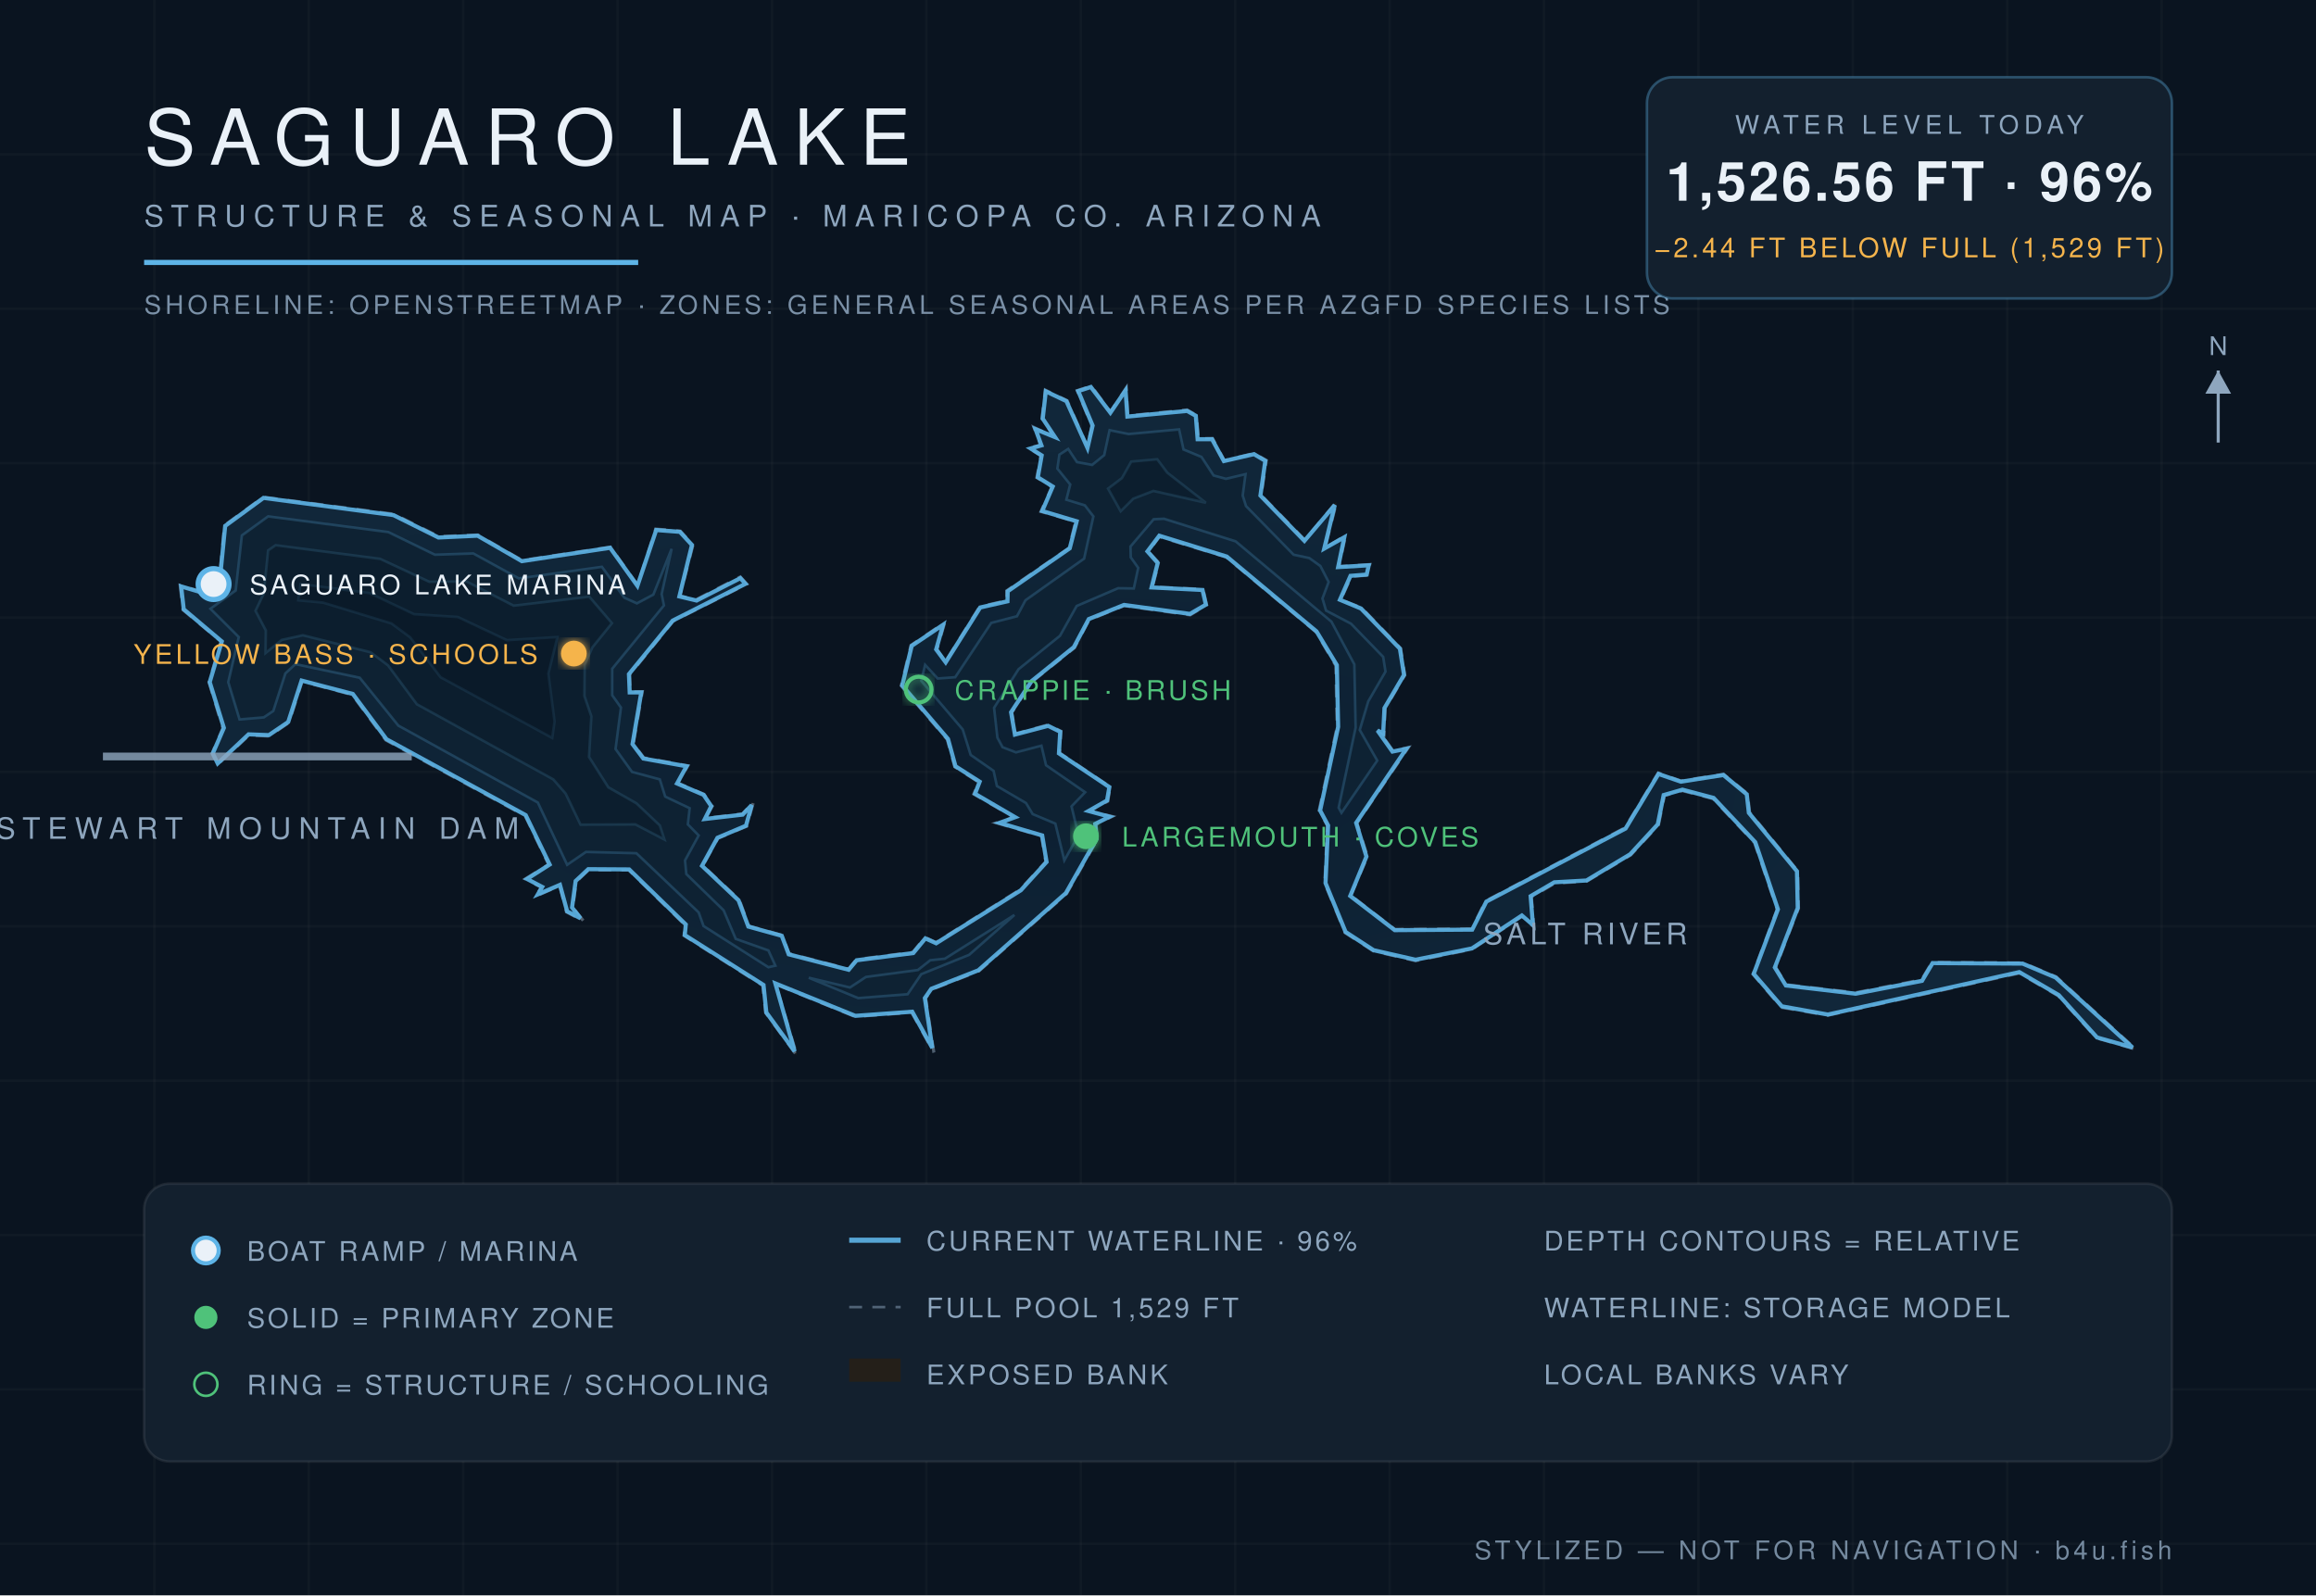
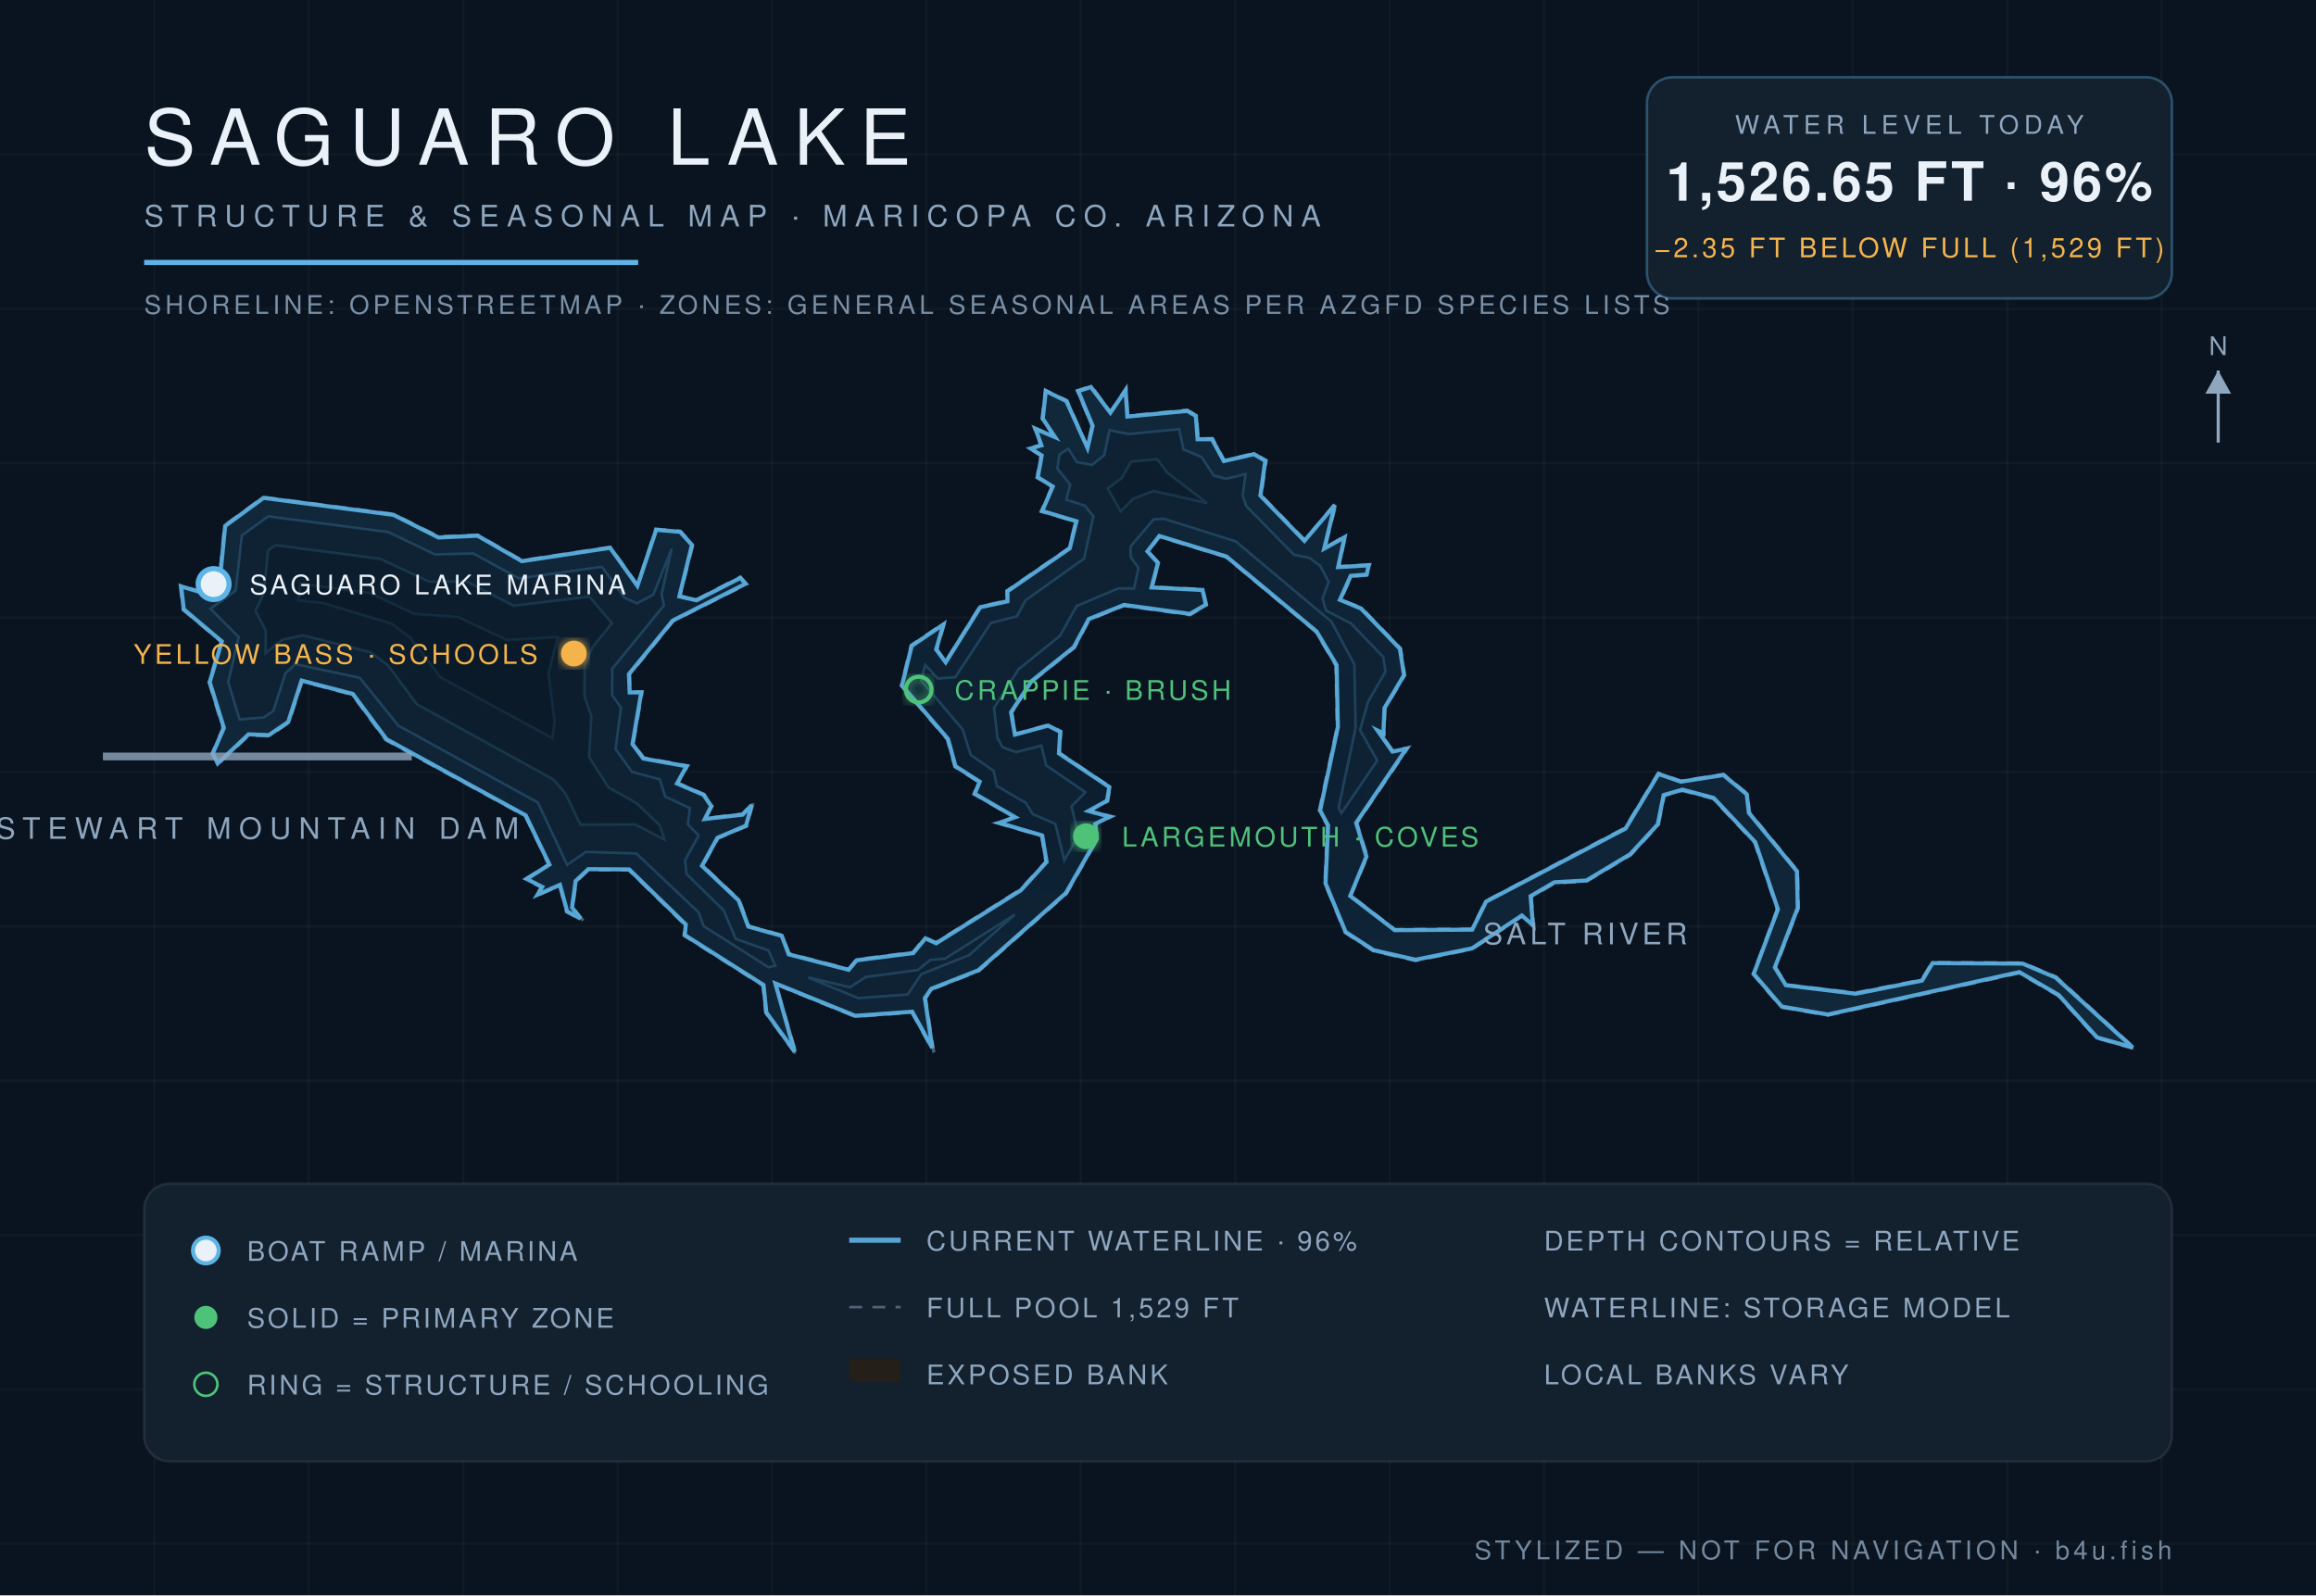
<svg xmlns="http://www.w3.org/2000/svg" viewBox="0 0 900 620" font-family="Helvetica,Arial,sans-serif">
  <defs>
    <radialGradient id="wg" cx="45%" cy="60%" r="80%">
      <stop offset="0%" stop-color="#0c1f31" />
      <stop offset="55%" stop-color="#102639" />
      <stop offset="100%" stop-color="#13293c" />
    </radialGradient>
    <filter id="glow">
      <feGaussianBlur stdDeviation="2.2" result="b" />
      <feMerge>
        <feMergeNode in="b" />
        <feMergeNode in="SourceGraphic" />
      </feMerge>
    </filter>
  </defs>
  <rect width="900" height="620" fill="#0a1420" />
  <g stroke="#ffffff" stroke-opacity="0.025">
    <line x1="60" y1="0" x2="60" y2="620" />
    <line x1="120" y1="0" x2="120" y2="620" />
    <line x1="180" y1="0" x2="180" y2="620" />
    <line x1="240" y1="0" x2="240" y2="620" />
    <line x1="300" y1="0" x2="300" y2="620" />
    <line x1="360" y1="0" x2="360" y2="620" />
    <line x1="420" y1="0" x2="420" y2="620" />
    <line x1="480" y1="0" x2="480" y2="620" />
    <line x1="540" y1="0" x2="540" y2="620" />
    <line x1="600" y1="0" x2="600" y2="620" />
    <line x1="660" y1="0" x2="660" y2="620" />
    <line x1="720" y1="0" x2="720" y2="620" />
    <line x1="780" y1="0" x2="780" y2="620" />
    <line x1="840" y1="0" x2="840" y2="620" />
    <line x1="0" y1="60" x2="900" y2="60" />
    <line x1="0" y1="120" x2="900" y2="120" />
    <line x1="0" y1="180" x2="900" y2="180" />
    <line x1="0" y1="240" x2="900" y2="240" />
    <line x1="0" y1="300" x2="900" y2="300" />
    <line x1="0" y1="360" x2="900" y2="360" />
    <line x1="0" y1="420" x2="900" y2="420" />
    <line x1="0" y1="480" x2="900" y2="480" />
    <line x1="0" y1="540" x2="900" y2="540" />
    <line x1="0" y1="600" x2="900" y2="600" />
  </g>
  <path d="M 524.9,348.0 L 531.4,332.9 L 527.3,319.9 L 547.3,290.5 L 541.3,291.8 L 535.6,283.8 L 537.8,285.6 L 538.3,275.3 L 545.9,262.4 L 544.3,252.0 L 529.1,236.2 L 521.0,233.1 L 525.1,224.0 L 531.3,223.6 L 532.3,219.4 L 520.3,220.2 L 522.9,208.1 L 514.9,213.0 L 519.4,195.0 L 507.1,209.9 L 490.1,192.5 L 492.1,178.9 L 487.3,176.2 L 475.8,179.0 L 471.2,170.4 L 465.7,170.5 L 465.0,161.4 L 461.3,159.3 L 438.2,161.6 L 437.7,150.7 L 431.5,160.1 L 424.1,150.0 L 418.6,151.8 L 424.3,165.5 L 422.6,173.8 L 414.7,155.7 L 406.2,151.6 L 404.9,162.7 L 409.7,169.8 L 401.8,166.1 L 404.4,173.0 L 399.7,174.1 L 404.5,177.1 L 402.9,185.6 L 408.8,189.2 L 404.5,198.8 L 418.0,202.7 L 415.4,213.0 L 391.2,229.6 L 391.3,233.4 L 380.7,235.8 L 367.4,257.2 L 364.1,252.4 L 367.1,242.0 L 354.0,250.8 L 350.2,266.5 L 368.1,287.4 L 371.0,298.0 L 380.4,304.0 L 378.4,308.6 L 394.2,317.7 L 387.2,319.8 L 404.7,324.9 L 406.4,334.9 L 396.5,345.7 L 363.7,366.3 L 359.5,364.3 L 354.7,370.1 L 332.8,372.9 L 329.8,376.6 L 306.6,370.6 L 304.0,363.5 L 291.0,359.9 L 287.3,349.7 L 273.1,336.4 L 279.0,325.8 L 290.2,321.1 L 292.8,311.7 L 288.5,316.3 L 274.1,318.0 L 276.8,313.3 L 273.6,308.7 L 263.4,304.3 L 267.3,297.6 L 250.2,294.5 L 246.1,289.1 L 249.6,268.8 L 244.9,268.9 L 244.7,262.2 L 261.6,241.4 L 290.2,227.0 L 287.7,224.2 L 270.6,233.0 L 264.2,231.6 L 269.3,211.8 L 264.4,206.4 L 254.8,205.6 L 247.8,227.4 L 237.2,212.6 L 202.9,217.8 L 185.7,207.9 L 170.5,208.5 L 153.0,199.8 L 102.3,193.2 L 87.2,204.2 L 85.1,226.5 L 78.8,230.1 L 70.0,227.5 L 71.1,237.0 L 85.9,249.3 L 81.2,265.1 L 86.6,283.0 L 82.4,292.8 L 84.5,297.2 L 96.8,285.7 L 104.6,286.1 L 112.3,280.8 L 117.4,264.8 L 136.9,270.0 L 149.9,287.6 L 204.1,317.1 L 213.2,336.0 L 204.1,341.6 L 210.4,344.9 L 208.0,348.4 L 217.5,344.2 L 220.1,354.4 L 226.8,358.0 L 222.6,352.7 L 223.9,342.7 L 228.7,338.1 L 244.3,338.1 L 266.2,359.5 L 265.8,363.6 L 296.4,383.0 L 297.5,393.6 L 309.7,410.3 L 301.4,382.5 L 332.3,395.1 L 354.3,393.5 L 362.9,409.0 L 359.7,387.9 L 362.2,384.5 L 380.4,377.4 L 414.5,347.3 L 426.5,326.1 L 425.9,320.4 L 432.2,317.3 L 423.3,315.2 L 430.5,311.4 L 431.4,305.8 L 411.7,292.6 L 412.3,284.2 L 407.3,281.7 L 394.6,285.2 L 393.2,276.9 L 401.1,264.9 L 417.6,251.7 L 423.2,240.9 L 436.8,235.4 L 462.5,239.0 L 468.9,235.1 L 467.5,229.0 L 447.8,228.1 L 450.3,218.7 L 446.2,214.4 L 450.5,208.6 L 476.5,216.5 L 511.4,245.6 L 519.1,258.7 L 519.6,282.5 L 512.6,315.0 L 515.8,320.8 L 514.8,343.3 L 522.7,362.5 L 533.7,369.6 L 550.1,373.4 L 572.1,368.9 L 591.5,356.1 L 596.1,360.3 L 595.1,348.6 L 604.1,343.3 L 616.6,342.5 L 633.7,332.3 L 644.5,320.6 L 646.8,309.2 L 653.8,307.3 L 665.7,310.4 L 681.8,327.5 L 690.6,353.4 L 681.2,378.6 L 692.2,391.5 L 710.3,394.6 L 784.7,378.2 L 799.8,387.0 L 814.7,403.4 L 830.0,407.8 L 799.0,379.6 L 786.1,374.2 L 750.8,374.0 L 746.7,380.8 L 721.1,385.8 L 694.2,382.7 L 690.0,376.0 L 698.9,353.0 L 698.6,338.5 L 679.9,315.7 L 679.1,308.5 L 669.8,300.9 L 653.2,303.5 L 644.4,300.4 L 631.5,321.7 L 577.3,350.2 L 572.0,361.0 L 542.0,361.2 L 524.9,348.0 Z" fill="#241f19" fill-opacity="0.9" stroke="#8ea6be" stroke-opacity="0.5" stroke-width="1.2" stroke-dasharray="5 4" />
-   <path d="M 524.7,348.2 L 542.0,361.5 L 572.1,361.3 L 577.6,350.4 L 631.7,322.0 L 644.5,300.8 L 653.2,303.8 L 669.7,301.2 L 678.8,308.7 L 679.6,315.9 L 698.3,338.6 L 698.6,352.9 L 689.7,376.0 L 694.0,383.0 L 721.1,386.2 L 746.9,381.2 L 751.0,374.3 L 786.0,374.5 L 798.8,379.9 L 828.7,407.1 L 814.9,403.2 L 800.0,386.7 L 784.7,377.8 L 710.3,394.3 L 692.4,391.1 L 681.5,378.5 L 690.9,353.4 L 682.1,327.3 L 665.9,310.1 L 653.8,306.9 L 646.5,309.0 L 644.2,320.4 L 633.5,332.0 L 616.5,342.2 L 604.0,342.9 L 594.8,348.3 L 595.7,359.5 L 591.4,355.8 L 572.0,368.6 L 550.1,373.0 L 533.8,369.3 L 522.9,362.2 L 515.1,343.2 L 516.1,320.8 L 513.0,315.0 L 520.0,282.5 L 519.5,258.5 L 511.6,245.4 L 476.7,216.3 L 450.5,208.2 L 445.9,214.3 L 449.9,218.8 L 447.5,228.3 L 467.3,229.3 L 468.6,235.0 L 462.4,238.6 L 436.8,235.1 L 423.1,240.6 L 417.3,251.5 L 400.9,264.7 L 392.9,276.8 L 394.4,285.5 L 407.3,282.1 L 412.0,284.4 L 411.5,292.8 L 431.1,305.9 L 430.2,311.1 L 423.0,315.2 L 431.2,317.4 L 425.6,320.2 L 426.1,326.1 L 414.2,347.1 L 380.2,377.1 L 361.9,384.3 L 359.4,387.9 L 362.3,407.3 L 354.5,393.2 L 332.4,394.8 L 301.3,382.2 L 308.8,408.6 L 297.8,393.5 L 296.7,382.8 L 266.1,363.4 L 266.5,359.3 L 244.5,337.9 L 228.6,337.8 L 223.7,342.4 L 222.3,352.7 L 225.6,356.9 L 220.4,354.2 L 217.6,343.9 L 209.0,347.6 L 210.7,344.7 L 204.8,341.6 L 213.6,336.0 L 204.3,316.8 L 150.2,287.3 L 137.1,269.7 L 117.2,264.5 L 112.0,280.6 L 104.5,285.7 L 96.6,285.4 L 84.6,296.7 L 82.7,292.8 L 87.0,282.9 L 81.5,265.1 L 86.2,249.3 L 71.4,236.8 L 70.4,227.9 L 78.8,230.4 L 85.3,226.7 L 87.5,204.4 L 102.4,193.5 L 152.9,200.2 L 170.4,208.9 L 185.6,208.2 L 202.8,218.1 L 237.1,212.9 L 247.7,227.7 L 255.0,206.0 L 264.2,206.7 L 268.9,211.8 L 264.0,231.8 L 270.7,233.4 L 287.7,224.7 L 289.7,226.9 L 261.4,241.2 L 244.4,262.0 L 244.7,269.1 L 249.2,269.1 L 245.8,289.2 L 250.0,294.8 L 266.8,297.8 L 263.1,304.5 L 273.4,308.9 L 276.4,313.3 L 273.9,318.3 L 288.6,316.6 L 292.1,312.9 L 289.9,320.9 L 278.8,325.6 L 272.8,336.5 L 287.0,349.9 L 290.8,360.1 L 303.8,363.7 L 306.5,370.9 L 329.8,376.9 L 332.9,373.2 L 354.9,370.4 L 359.6,364.7 L 363.8,366.6 L 396.7,346.0 L 406.7,335.0 L 405.0,324.7 L 388.4,319.8 L 394.5,317.6 L 378.9,308.5 L 380.7,303.8 L 371.3,297.8 L 368.4,287.2 L 350.6,266.4 L 354.3,251.0 L 366.5,242.8 L 363.8,252.4 L 367.5,257.4 L 380.9,236.1 L 391.5,233.7 L 391.6,229.8 L 415.7,213.1 L 418.4,202.6 L 405.0,198.6 L 409.1,189.1 L 403.3,185.5 L 404.8,177.0 L 400.5,174.3 L 404.7,173.1 L 402.4,166.8 L 410.0,169.9 L 405.2,162.7 L 406.4,152.1 L 414.4,155.9 L 422.6,174.1 L 424.6,165.4 L 419.0,152.0 L 423.9,150.4 L 431.5,160.4 L 437.4,151.7 L 438.1,161.9 L 461.3,159.7 L 464.7,161.6 L 465.4,170.7 L 471.0,170.7 L 475.6,179.2 L 487.3,176.5 L 491.7,179.1 L 489.8,192.6 L 506.9,210.2 L 518.7,196.3 L 514.6,213.2 L 522.4,208.8 L 520.0,220.4 L 531.9,219.7 L 531.1,223.3 L 524.8,223.8 L 520.7,233.1 L 528.9,236.5 L 544.0,252.1 L 545.6,262.3 L 538.0,275.2 L 537.5,285.0 L 535.3,283.9 L 541.1,292.1 L 546.5,291.0 L 527.0,319.8 L 531.0,332.9 L 524.7,348.2 Z" fill="url(#wg)" stroke="#5eb4e7" stroke-opacity="0.9" stroke-width="1.6" />
-   <path d="M 81.8,236.6 L 91.6,229.5 L 94.0,208.1 L 104.2,200.7 L 150.9,206.8 L 169.0,215.6 L 183.9,215.1 L 201.6,224.8 L 233.9,220.3 L 242.6,232.3 L 247.5,234.5 L 253.9,231.1 L 261.0,213.3 L 257.1,230.9 L 258.0,235.3 L 237.9,259.9 L 237.9,270.2 L 241.3,275.0 L 239.2,291.1 L 245.6,300.0 L 256.4,302.9 L 258.5,309.6 L 268.0,314.1 L 267.3,320.4 L 271.5,324.7 L 266.2,334.4 L 266.7,339.7 L 281.2,353.8 L 285.9,364.9 L 298.6,369.4 L 301.3,375.3 L 298.6,375.9 L 273.4,359.9 L 271.5,354.6 L 247.3,331.6 L 227.7,331.1 L 220.4,336.1 L 209.0,311.9 L 154.8,282.0 L 139.8,263.4 L 114.8,258.1 L 110.9,261.7 L 106.2,276.3 L 102.5,278.8 L 93.1,279.6 L 88.7,265.1 L 92.8,247.6 L 81.8,236.6 Z" fill="#0e2233" stroke="#5eb4e7" stroke-opacity="0.22" stroke-width="1" />
-   <path d="M 314.3,380.0 L 330.3,383.8 L 336.5,379.7 L 356.7,377.0 L 361.5,373.2 L 367.2,372.6 L 394.2,355.6 L 376.6,371.1 L 358.0,378.6 L 352.7,386.4 L 333.5,387.9 L 314.3,380.0 Z" fill="#0e2233" stroke="#5eb4e7" stroke-opacity="0.22" stroke-width="1" />
-   <path d="M 413.6,334.4 L 410.1,320.1 L 401.3,316.4 L 398.7,312.1 L 387.4,305.5 L 386.1,299.6 L 377.2,293.4 L 374.1,283.5 L 358.0,264.6 L 359.5,258.4 L 364.4,263.7 L 371.2,263.2 L 385.2,242.1 L 395.2,239.5 L 398.5,233.3 L 421.3,217.1 L 424.9,200.7 L 421.6,196.4 L 414.4,194.2 L 415.9,188.3 L 410.9,182.1 L 411.7,176.7 L 415.1,174.5 L 418.5,179.6 L 424.4,180.7 L 429.1,176.9 L 431.2,167.2 L 438.6,168.7 L 458.2,166.9 L 459.9,174.7 L 466.9,177.6 L 471.6,184.8 L 476.4,186.1 L 484.0,184.3 L 482.9,192.6 L 484.2,196.7 L 502.7,215.6 L 508.8,216.9 L 513.1,220.0 L 516.3,226.2 L 513.9,232.6 L 515.3,237.3 L 525.0,242.4 L 537.5,255.3 L 538.4,261.0 L 531.7,272.6 L 528.4,283.7 L 535.2,295.6 L 521.3,315.9 L 520.2,313.9 L 526.8,282.8 L 526.3,258.2 L 517.4,241.6 L 480.2,210.4 L 452.3,201.6 L 448.3,201.8 L 439.3,212.4 L 439.4,216.6 L 442.3,220.7 L 440.6,228.7 L 434.5,228.6 L 418.4,235.5 L 411.9,247.1 L 395.8,260.1 L 386.3,275.1 L 387.6,286.7 L 389.6,290.4 L 394.8,292.4 L 404.7,289.8 L 406.5,297.4 L 421.7,307.9 L 416.4,313.4 L 419.1,324.6 L 413.6,334.4 Z" fill="#0e2233" stroke="#5eb4e7" stroke-opacity="0.22" stroke-width="1" />
-   <path d="M 103.2,253.8 L 103.3,245.0 L 99.3,237.4 L 102.5,230.7 L 104.2,213.9 L 107.1,211.9 L 147.7,217.2 L 166.8,226.1 L 181.3,226.0 L 199.6,235.4 L 229.0,231.9 L 237.8,242.2 L 230.2,251.6 L 227.2,258.3 L 227.1,270.5 L 229.8,278.4 L 228.9,294.2 L 236.4,306.0 L 247.3,312.2 L 256.4,320.8 L 258.2,326.3 L 246.9,320.4 L 225.6,320.5 L 219.8,308.4 L 215.0,302.9 L 162.0,273.7 L 150.8,258.6 L 144.0,253.5 L 117.7,246.9 L 109.5,248.7 L 103.2,253.8 Z" fill="#0c1e2e" stroke="#5eb4e7" stroke-opacity="0.15" stroke-width="1" />
-   <path d="M 435.5,198.7 L 430.6,189.9 L 436.0,185.8 L 439.6,179.4 L 449.7,178.5 L 453.6,183.7 L 468.6,195.4 L 448.2,190.8 L 440.4,193.8 L 435.5,198.7 Z" fill="#0c1e2e" stroke="#5eb4e7" stroke-opacity="0.15" stroke-width="1" />
-   <path d="M 115.9,233.3 L 116.8,227.0 L 143.6,230.5 L 160.9,238.7 L 177.9,239.8 L 197.0,248.8 L 216.6,247.6 L 213.1,261.8 L 215.5,280.4 L 214.6,286.8 L 171.2,263.2 L 159.4,247.7 L 152.1,242.3 L 125.5,234.2 L 115.9,233.3 Z" fill="#0a1a29" stroke="#5eb4e7" stroke-opacity="0.1" stroke-width="1" />
+   <path d="M 524.7,348.2 L 542.0,361.5 L 572.1,361.3 L 577.5,350.4 L 631.7,322.0 L 644.5,300.8 L 653.2,303.8 L 669.7,301.2 L 678.8,308.7 L 679.6,315.9 L 698.3,338.6 L 698.6,352.9 L 689.7,376.0 L 694.0,382.9 L 721.1,386.2 L 746.9,381.1 L 751.0,374.3 L 786.0,374.5 L 798.8,379.9 L 828.8,407.1 L 814.9,403.2 L 800.0,386.7 L 784.7,377.8 L 710.3,394.3 L 692.4,391.2 L 681.5,378.5 L 690.9,353.4 L 682.1,327.3 L 665.9,310.1 L 653.8,306.9 L 646.5,309.0 L 644.2,320.4 L 633.5,332.0 L 616.5,342.2 L 604.0,342.9 L 594.8,348.3 L 595.7,359.6 L 591.4,355.8 L 572.0,368.6 L 550.1,373.0 L 533.8,369.3 L 522.9,362.2 L 515.1,343.3 L 516.1,320.8 L 513.0,315.0 L 519.9,282.5 L 519.4,258.5 L 511.6,245.4 L 476.6,216.3 L 450.5,208.3 L 445.9,214.3 L 450.0,218.8 L 447.5,228.3 L 467.3,229.3 L 468.6,235.0 L 462.4,238.6 L 436.8,235.1 L 423.1,240.6 L 417.3,251.5 L 400.9,264.7 L 392.9,276.8 L 394.4,285.5 L 407.3,282.0 L 412.0,284.4 L 411.5,292.8 L 431.1,305.9 L 430.2,311.2 L 423.0,315.2 L 431.2,317.4 L 425.6,320.2 L 426.2,326.1 L 414.2,347.1 L 380.2,377.1 L 361.9,384.3 L 359.4,387.9 L 362.3,407.3 L 354.5,393.2 L 332.4,394.8 L 301.3,382.2 L 308.8,408.7 L 297.8,393.5 L 296.7,382.8 L 266.1,363.4 L 266.5,359.3 L 244.5,337.9 L 228.6,337.8 L 223.7,342.4 L 222.3,352.7 L 225.6,357.0 L 220.4,354.2 L 217.6,343.9 L 208.9,347.7 L 210.7,344.7 L 204.7,341.6 L 213.5,336.0 L 204.3,316.9 L 150.2,287.3 L 137.1,269.7 L 117.2,264.5 L 112.0,280.6 L 104.5,285.7 L 96.6,285.4 L 84.6,296.7 L 82.7,292.8 L 87.0,282.9 L 81.5,265.1 L 86.2,249.3 L 71.4,236.8 L 70.4,227.9 L 78.8,230.4 L 85.3,226.7 L 87.5,204.4 L 102.4,193.5 L 152.9,200.1 L 170.4,208.9 L 185.6,208.2 L 202.8,218.1 L 237.1,212.9 L 247.7,227.7 L 255.0,205.9 L 264.3,206.7 L 268.9,211.8 L 264.0,231.8 L 270.7,233.3 L 287.7,224.6 L 289.7,226.9 L 261.4,241.2 L 244.4,262.0 L 244.7,269.1 L 249.2,269.1 L 245.8,289.2 L 250.0,294.8 L 266.8,297.8 L 263.1,304.5 L 273.4,308.9 L 276.4,313.3 L 273.9,318.3 L 288.6,316.6 L 292.1,312.9 L 289.9,320.9 L 278.8,325.6 L 272.8,336.5 L 287.0,349.9 L 290.8,360.1 L 303.8,363.7 L 306.5,370.9 L 329.8,376.9 L 332.9,373.2 L 354.9,370.4 L 359.6,364.7 L 363.8,366.6 L 396.7,346.0 L 406.7,335.0 L 405.0,324.7 L 388.3,319.8 L 394.5,317.6 L 378.8,308.5 L 380.7,303.8 L 371.3,297.8 L 368.4,287.2 L 350.5,266.4 L 354.3,251.0 L 366.6,242.7 L 363.8,252.4 L 367.5,257.4 L 380.9,236.0 L 391.5,233.7 L 391.5,229.8 L 415.7,213.1 L 418.3,202.6 L 405.0,198.6 L 409.1,189.1 L 403.3,185.5 L 404.8,177.0 L 400.5,174.3 L 404.7,173.1 L 402.4,166.7 L 410.0,169.9 L 405.2,162.7 L 406.4,152.0 L 414.4,155.9 L 422.6,174.1 L 424.6,165.5 L 419.0,152.0 L 423.9,150.4 L 431.5,160.4 L 437.4,151.7 L 438.1,161.9 L 461.3,159.7 L 464.7,161.6 L 465.4,170.7 L 471.0,170.7 L 475.6,179.2 L 487.3,176.5 L 491.7,179.1 L 489.8,192.6 L 506.9,210.2 L 518.7,196.3 L 514.6,213.2 L 522.5,208.8 L 520.0,220.4 L 531.9,219.7 L 531.1,223.3 L 524.9,223.8 L 520.7,233.1 L 528.9,236.5 L 544.0,252.1 L 545.6,262.4 L 538.0,275.2 L 537.6,285.0 L 535.3,283.9 L 541.1,292.1 L 546.5,291.0 L 527.0,319.8 L 531.0,332.9 L 524.7,348.2 Z" fill="url(#wg)" stroke="#5eb4e7" stroke-opacity="0.9" stroke-width="1.6" />
+   <path d="M 81.8,236.6 L 91.6,229.5 L 94.0,208.1 L 104.2,200.7 L 150.9,206.8 L 169.0,215.5 L 183.9,215.1 L 201.6,224.8 L 233.9,220.3 L 242.6,232.3 L 247.5,234.5 L 253.9,231.1 L 261.0,213.3 L 257.1,230.9 L 258.0,235.3 L 237.9,259.9 L 237.9,270.2 L 241.3,275.0 L 239.2,291.1 L 245.6,300.0 L 256.4,302.9 L 258.5,309.6 L 268.1,314.1 L 267.3,320.4 L 271.5,324.7 L 266.2,334.4 L 266.8,339.7 L 281.2,353.8 L 285.9,364.9 L 298.6,369.4 L 301.3,375.3 L 298.6,375.9 L 273.4,359.9 L 271.5,354.6 L 247.3,331.7 L 227.7,331.1 L 220.4,336.1 L 209.0,311.9 L 154.8,282.0 L 139.8,263.4 L 114.8,258.1 L 110.9,261.7 L 106.2,276.3 L 102.5,278.8 L 93.1,279.6 L 88.7,265.1 L 92.8,247.6 L 81.8,236.6 Z" fill="#0e2233" stroke="#5eb4e7" stroke-opacity="0.22" stroke-width="1" />
+   <path d="M 314.1,379.9 L 330.3,383.7 L 336.5,379.7 L 356.7,377.0 L 361.5,373.1 L 367.2,372.6 L 394.3,355.5 L 376.6,371.2 L 358.0,378.6 L 352.7,386.5 L 333.5,387.9 L 314.1,379.9 Z" fill="#0e2233" stroke="#5eb4e7" stroke-opacity="0.22" stroke-width="1" />
+   <path d="M 413.6,334.4 L 410.1,320.2 L 401.3,316.4 L 398.7,312.1 L 387.4,305.5 L 386.1,299.6 L 377.2,293.4 L 374.1,283.5 L 358.0,264.6 L 359.5,258.4 L 364.4,263.7 L 371.2,263.2 L 385.1,242.1 L 395.2,239.5 L 398.5,233.3 L 421.3,217.1 L 424.9,200.7 L 421.6,196.5 L 414.4,194.2 L 415.9,188.3 L 410.9,182.1 L 411.7,176.7 L 415.1,174.4 L 418.5,179.6 L 424.4,180.7 L 429.1,176.9 L 431.2,167.2 L 438.6,168.7 L 458.2,166.8 L 459.9,174.7 L 466.9,177.6 L 471.6,184.8 L 476.4,186.1 L 484.0,184.3 L 482.9,192.6 L 484.3,196.7 L 502.8,215.6 L 508.8,216.8 L 513.1,220.0 L 516.3,226.2 L 513.9,232.6 L 515.3,237.3 L 525.0,242.3 L 537.5,255.3 L 538.4,261.0 L 531.7,272.6 L 528.5,283.7 L 535.2,295.6 L 521.3,316.0 L 520.2,313.9 L 526.8,282.8 L 526.3,258.2 L 517.4,241.6 L 480.2,210.4 L 452.3,201.6 L 448.3,201.8 L 439.3,212.4 L 439.4,216.6 L 442.4,220.7 L 440.7,228.7 L 434.5,228.7 L 418.4,235.5 L 411.9,247.1 L 395.8,260.1 L 386.3,275.1 L 387.6,286.7 L 389.6,290.4 L 394.8,292.3 L 404.7,289.8 L 406.5,297.4 L 421.8,307.9 L 416.4,313.4 L 419.1,324.6 L 413.6,334.4 Z" fill="#0e2233" stroke="#5eb4e7" stroke-opacity="0.22" stroke-width="1" />
+   <path d="M 103.2,253.8 L 103.3,245.0 L 99.3,237.4 L 102.5,230.7 L 104.2,213.9 L 107.1,211.9 L 147.7,217.2 L 166.8,226.1 L 181.3,226.0 L 199.6,235.4 L 229.0,231.9 L 237.8,242.2 L 230.2,251.6 L 227.2,258.3 L 227.1,270.5 L 229.8,278.4 L 228.9,294.2 L 236.4,306.0 L 247.4,312.2 L 256.4,320.8 L 258.2,326.3 L 246.9,320.4 L 225.6,320.5 L 219.8,308.5 L 215.0,302.9 L 162.0,273.7 L 150.8,258.6 L 144.0,253.5 L 117.7,246.9 L 109.5,248.7 L 103.2,253.8 Z" fill="#0c1e2e" stroke="#5eb4e7" stroke-opacity="0.15" stroke-width="1" />
+   <path d="M 435.5,198.7 L 430.5,189.8 L 436.0,185.7 L 439.6,179.4 L 449.7,178.5 L 453.6,183.7 L 469.0,195.5 L 448.2,190.8 L 440.4,193.8 L 435.5,198.7 Z" fill="#0c1e2e" stroke="#5eb4e7" stroke-opacity="0.15" stroke-width="1" />
+   <path d="M 115.9,233.3 L 116.8,226.9 L 143.7,230.5 L 160.9,238.6 L 177.9,239.8 L 197.0,248.8 L 216.7,247.6 L 213.1,261.8 L 215.5,280.4 L 214.6,286.8 L 171.2,263.2 L 159.4,247.7 L 152.1,242.3 L 125.5,234.3 L 115.9,233.3 Z" fill="#0a1a29" stroke="#5eb4e7" stroke-opacity="0.1" stroke-width="1" />
  <text x="616" y="367" fill="#8ea6be" font-size="11.5" letter-spacing="1.6" text-anchor="middle">SALT RIVER</text>
  <line x1="40" y1="294" x2="160" y2="294" stroke="#8ea6be" stroke-width="3" stroke-opacity="0.8" />
  <text x="100" y="326" fill="#8ea6be" font-size="11.5" letter-spacing="3" text-anchor="middle">STEWART MOUNTAIN DAM</text>
  <circle cx="83" cy="227" r="6" fill="#eaf1f8" stroke="#5eb4e7" stroke-width="2" />
  <text x="97" y="231" fill="#eaf1f8" font-size="10.5" letter-spacing="1.2" text-anchor="start">SAGUARO LAKE MARINA</text>
  <circle cx="223" cy="254" r="5" fill="#f5b44c" filter="url(#glow)" />
  <text x="209" y="258" fill="#f5b44c" font-size="10.5" letter-spacing="1.2" text-anchor="end">YELLOW BASS · SCHOOLS</text>
  <circle cx="422" cy="325" r="5" fill="#4fc27a" filter="url(#glow)" />
  <text x="436" y="329" fill="#4fc27a" font-size="10.5" letter-spacing="1.2" text-anchor="start">LARGEMOUTH · COVES</text>
  <circle cx="357" cy="268" r="5" fill="none" stroke="#4fc27a" stroke-width="1.6" filter="url(#glow)" />
  <text x="371" y="272" fill="#4fc27a" font-size="10.5" letter-spacing="1.2" text-anchor="start">CRAPPIE · BRUSH</text>
  <text x="56" y="64" fill="#eaf1f8" font-size="30" letter-spacing="6" font-weight="300">SAGUARO LAKE</text>
  <text x="56" y="88" fill="#8ea6be" font-size="11.5" letter-spacing="3">STRUCTURE &amp; SEASONAL MAP · MARICOPA CO. ARIZONA</text>
  <line x1="56" y1="102" x2="248" y2="102" stroke="#5eb4e7" stroke-width="2" />
  <text x="56" y="122" fill="#8ea6be" font-size="10" letter-spacing="1.5" opacity="0.85">SHORELINE: OPENSTREETMAP · ZONES: GENERAL SEASONAL AREAS PER AZGFD SPECIES LISTS</text>
  <g>
    <rect x="640" y="30" width="204" height="86" rx="10" fill="#13202e" stroke="#5eb4e7" stroke-opacity="0.35" />
    <text x="742" y="52" fill="#8ea6be" font-size="10" letter-spacing="2" text-anchor="middle">WATER LEVEL TODAY</text>
-     <text x="742" y="78" fill="#eaf1f8" font-size="21" letter-spacing="1" text-anchor="middle" font-weight="600">1,526.56 FT · 96%</text>
-     <text x="742" y="100" fill="#f5b44c" font-size="10.5" letter-spacing="1.2" text-anchor="middle">−2.44 FT BELOW FULL (1,529 FT)</text>
+     <text x="742" y="78" fill="#eaf1f8" font-size="21" letter-spacing="1" text-anchor="middle" font-weight="600">1,526.65 FT · 96%</text>
+     <text x="742" y="100" fill="#f5b44c" font-size="10.5" letter-spacing="1.2" text-anchor="middle">−2.35 FT BELOW FULL (1,529 FT)</text>
  </g>
  <g font-size="10.5" letter-spacing="1.1">
    <rect x="56" y="460" width="788" height="108" rx="10" fill="#13202e" stroke="#ffffff" stroke-opacity="0.08" />
    <circle cx="80" cy="486" r="5" fill="#eaf1f8" stroke="#5eb4e7" stroke-width="1.6" />
    <text x="96" y="490" fill="#8ea6be">BOAT RAMP / MARINA</text>
    <circle cx="80" cy="512" r="4.5" fill="#4fc27a" />
    <text x="96" y="516" fill="#8ea6be">SOLID = PRIMARY ZONE</text>
    <circle cx="80" cy="538" r="4.5" fill="none" stroke="#4fc27a" />
    <text x="96" y="542" fill="#8ea6be">RING = STRUCTURE / SCHOOLING</text>
    <line x1="330" y1="482" x2="350" y2="482" stroke="#5eb4e7" stroke-opacity="0.9" stroke-width="2" />
    <text x="360" y="486" fill="#8ea6be">CURRENT WATERLINE · 96%</text>
    <line x1="330" y1="508" x2="350" y2="508" stroke="#8ea6be" stroke-opacity="0.5" stroke-dasharray="5 4" />
    <text x="360" y="512" fill="#8ea6be">FULL POOL 1,529 FT</text>
    <rect x="330" y="528" width="20" height="9" fill="#241f19" />
    <text x="360" y="538" fill="#8ea6be">EXPOSED BANK</text>
    <text x="600" y="486" fill="#8ea6be">DEPTH CONTOURS = RELATIVE</text>
    <text x="600" y="512" fill="#8ea6be">WATERLINE: STORAGE MODEL</text>
    <text x="600" y="538" fill="#8ea6be">LOCAL BANKS VARY</text>
  </g>
  <text x="844" y="606" fill="#8ea6be" font-size="10" letter-spacing="1.5" text-anchor="end" opacity="0.8">STYLIZED — NOT FOR NAVIGATION · b4u.fish</text>
  <g transform="translate(862,158)" stroke="#8ea6be" fill="#8ea6be">
    <line x1="0" y1="14" x2="0" y2="-14" stroke-width="1.2" />
    <path d="M 0,-14 l 5,9 h -10 z" stroke="none" />
    <text x="0" y="-20" font-size="10" text-anchor="middle" stroke="none">N</text>
  </g>
</svg>
